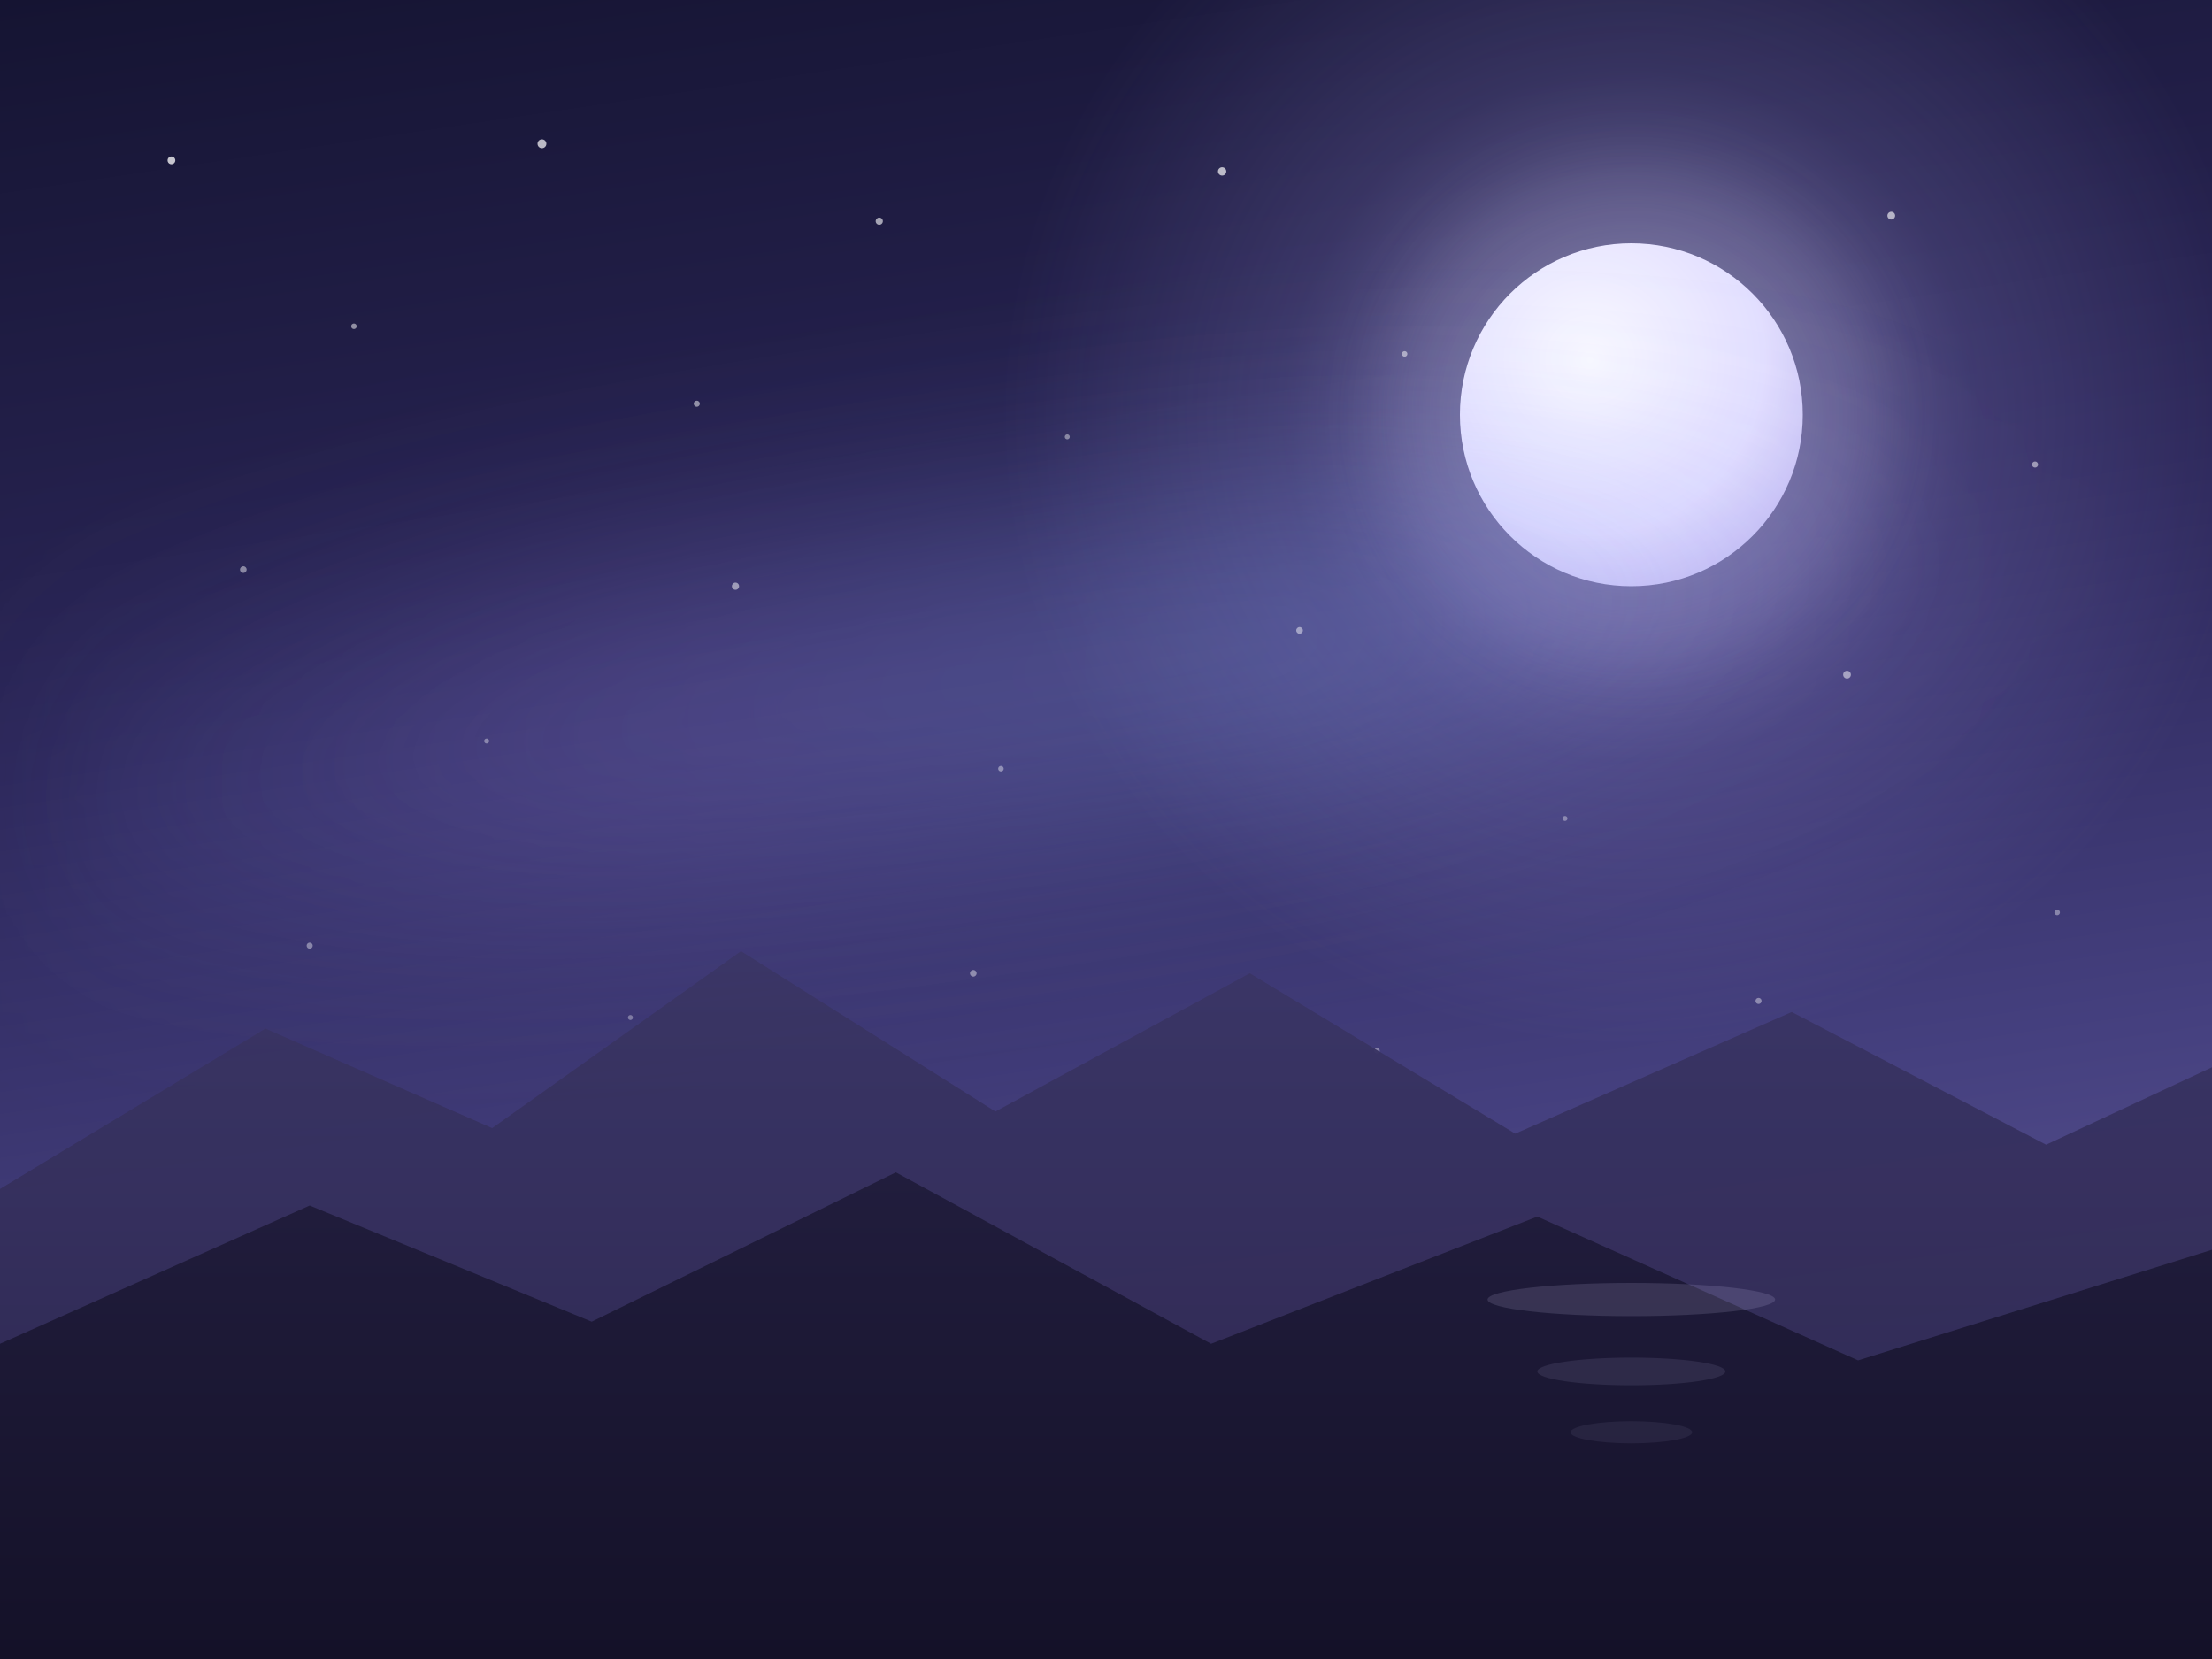
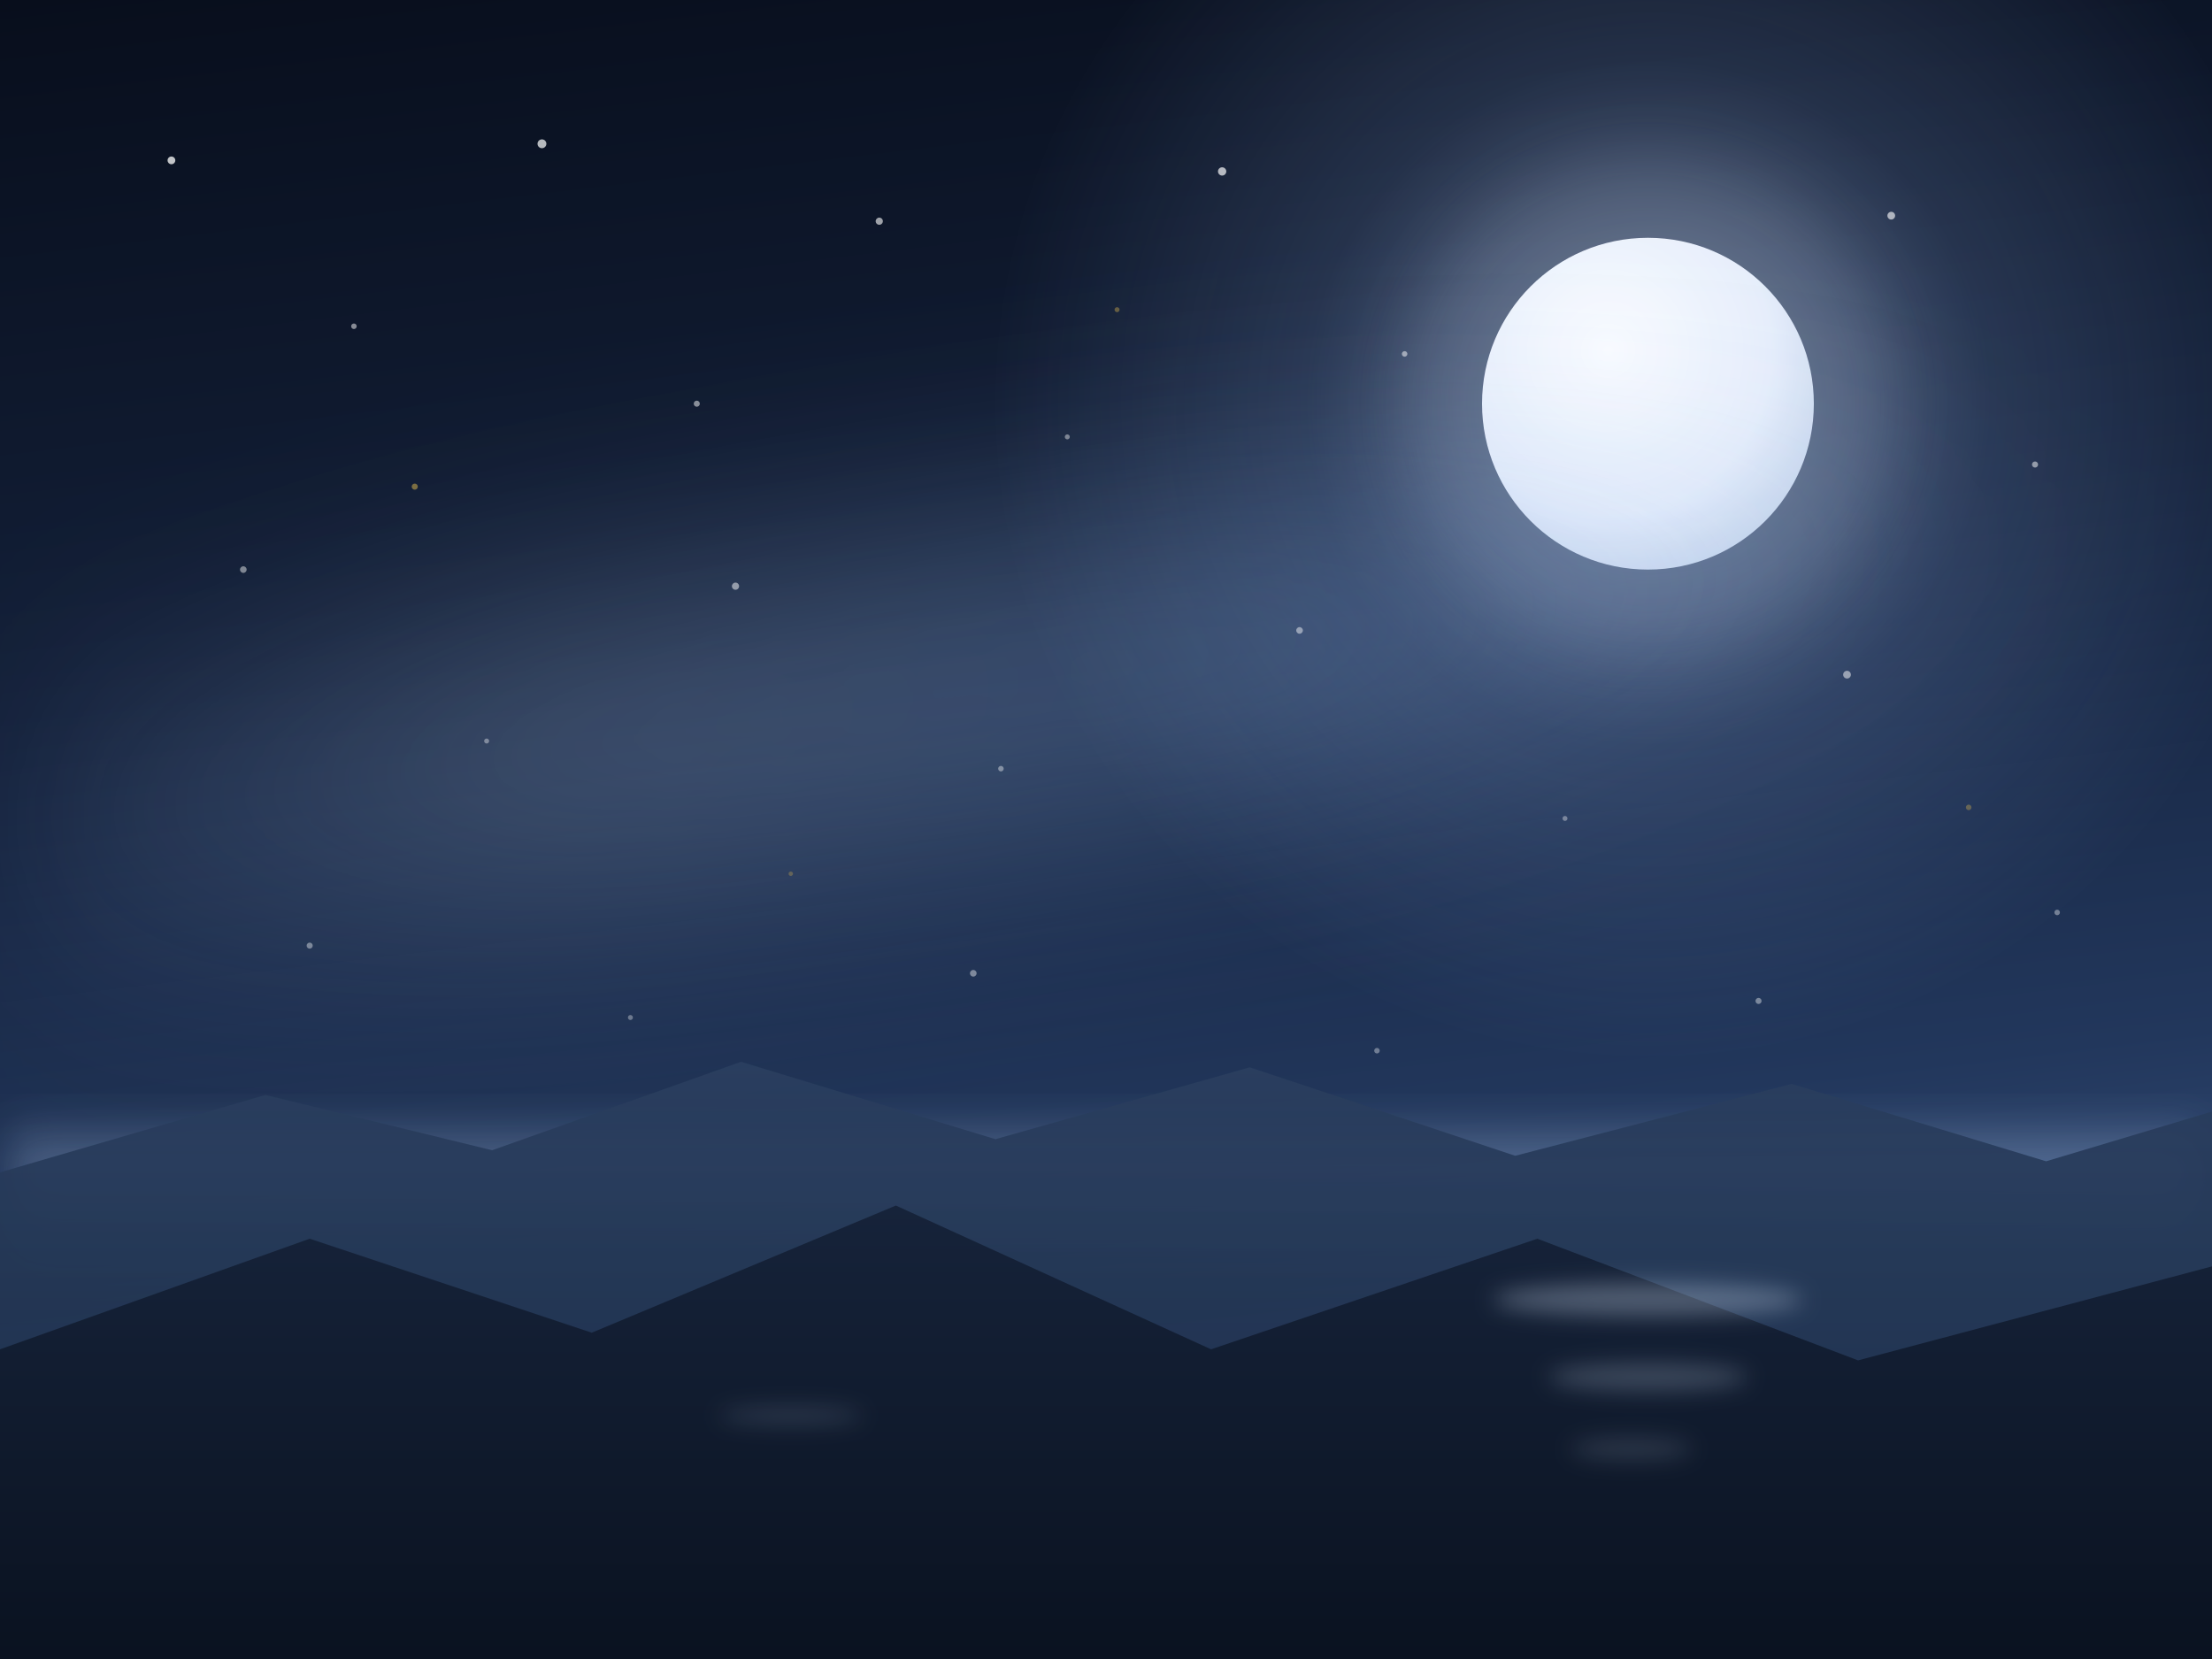
<svg xmlns="http://www.w3.org/2000/svg" viewBox="0 0 800 600" width="800" height="600" preserveAspectRatio="xMidYMid slice">
  <defs>
-     <linearGradient id="sky" x1="0" y1="0" x2="0.2" y2="1">
-       <stop offset="0%" stop-color="#151432" />
-       <stop offset="45%" stop-color="#2b2658" />
-       <stop offset="78%" stop-color="#45407f" />
-       <stop offset="100%" stop-color="#5a5490" />
+     <linearGradient id="sky" x1="0" y1="0" x2="0.16" y2="1">
+       <stop offset="0%" stop-color="#080e1c" />
+       <stop offset="42%" stop-color="#132039" />
+       <stop offset="76%" stop-color="#22375c" />
+       <stop offset="100%" stop-color="#3b5683" />
    </linearGradient>
    <radialGradient id="halo" cx="0.5" cy="0.5" r="0.5">
-       <stop offset="0%" stop-color="#f2f0ff" stop-opacity="0.55" />
-       <stop offset="55%" stop-color="#b9b0ff" stop-opacity="0.16" />
-       <stop offset="100%" stop-color="#b9b0ff" stop-opacity="0" />
+       <stop offset="0%" stop-color="#eaf2ff" stop-opacity="0.52" />
+       <stop offset="52%" stop-color="#a8c8ff" stop-opacity="0.15" />
+       <stop offset="100%" stop-color="#a8c8ff" stop-opacity="0" />
    </radialGradient>
    <radialGradient id="moon" cx="0.38" cy="0.34" r="0.72">
      <stop offset="0%" stop-color="#ffffff" />
-       <stop offset="70%" stop-color="#e6e2ff" />
-       <stop offset="100%" stop-color="#c9c2f2" />
+       <stop offset="68%" stop-color="#eaf0fb" />
+       <stop offset="100%" stop-color="#c8d6ea" />
    </radialGradient>
-     <linearGradient id="aurora" x1="0" y1="0" x2="1" y2="0">
-       <stop offset="0%" stop-color="#7e8ef0" stop-opacity="0" />
-       <stop offset="35%" stop-color="#9a8bf0" stop-opacity="0.30" />
-       <stop offset="68%" stop-color="#8ea6f7" stop-opacity="0.34" />
-       <stop offset="100%" stop-color="#8b7bff" stop-opacity="0" />
+     <linearGradient id="band" x1="0" y1="0" x2="1" y2="0">
+       <stop offset="0%" stop-color="#8fb6f0" stop-opacity="0" />
+       <stop offset="34%" stop-color="#b9d2f5" stop-opacity="0.26" />
+       <stop offset="66%" stop-color="#8fb6f0" stop-opacity="0.30" />
+       <stop offset="100%" stop-color="#8fb6f0" stop-opacity="0" />
    </linearGradient>
    <linearGradient id="hillFar" x1="0" y1="0" x2="0" y2="1">
-       <stop offset="0%" stop-color="#3b3566" />
-       <stop offset="100%" stop-color="#282349" />
+       <stop offset="0%" stop-color="#2a3f5f" />
+       <stop offset="100%" stop-color="#182741" />
    </linearGradient>
    <linearGradient id="hillNear" x1="0" y1="0" x2="0" y2="1">
-       <stop offset="0%" stop-color="#211d3d" />
-       <stop offset="100%" stop-color="#141128" />
+       <stop offset="0%" stop-color="#16233a" />
+       <stop offset="100%" stop-color="#0a1220" />
+     </linearGradient>
+     <linearGradient id="sea" x1="0" y1="0" x2="0" y2="1">
+       <stop offset="0%" stop-color="#cfe3ff" stop-opacity="0.55" />
+       <stop offset="45%" stop-color="#8fb6f0" stop-opacity="0.18" />
+       <stop offset="100%" stop-color="#8fb6f0" stop-opacity="0" />
    </linearGradient>
    <filter id="blur40" x="-40%" y="-40%" width="180%" height="180%">
      <feGaussianBlur stdDeviation="40" />
    </filter>
    <filter id="blur10" x="-40%" y="-40%" width="180%" height="180%">
      <feGaussianBlur stdDeviation="10" />
    </filter>
+     <filter id="blur4" x="-40%" y="-40%" width="180%" height="180%">
+       <feGaussianBlur stdDeviation="4" />
+     </filter>
  </defs>
  <rect width="800" height="600" fill="url(#sky)" />
-   <circle cx="590" cy="150" r="230" fill="url(#halo)" />
-   <circle cx="590" cy="150" r="62" fill="url(#moon)" />
-   <circle cx="590" cy="150" r="92" fill="#cfc8ff" opacity="0.10" filter="url(#blur10)" />
+   <circle cx="596" cy="146" r="236" fill="url(#halo)" />
+   <circle cx="596" cy="146" r="60" fill="url(#moon)" />
+   <circle cx="596" cy="146" r="90" fill="#cfe0ff" opacity="0.10" filter="url(#blur10)" />
  <g filter="url(#blur40)">
-     <ellipse cx="330" cy="250" rx="420" ry="58" fill="url(#aurora)" transform="rotate(-8 330 250)" />
+     <ellipse cx="330" cy="252" rx="430" ry="56" fill="url(#band)" transform="rotate(-9 330 252)" />
  </g>
  <g fill="#ffffff">
    <circle cx="62" cy="58" r="1.4" opacity="0.75" />
    <circle cx="128" cy="118" r="1" opacity="0.5" />
    <circle cx="196" cy="52" r="1.6" opacity="0.7" />
    <circle cx="252" cy="146" r="1.1" opacity="0.5" />
    <circle cx="318" cy="80" r="1.3" opacity="0.6" />
    <circle cx="386" cy="158" r="0.9" opacity="0.42" />
    <circle cx="442" cy="62" r="1.5" opacity="0.68" />
    <circle cx="508" cy="128" r="1" opacity="0.5" />
    <circle cx="684" cy="78" r="1.4" opacity="0.62" />
    <circle cx="736" cy="168" r="1.1" opacity="0.5" />
    <circle cx="88" cy="206" r="1.2" opacity="0.45" />
    <circle cx="176" cy="268" r="0.9" opacity="0.38" />
    <circle cx="266" cy="212" r="1.3" opacity="0.5" />
    <circle cx="362" cy="278" r="1" opacity="0.4" />
    <circle cx="470" cy="228" r="1.2" opacity="0.46" />
    <circle cx="566" cy="296" r="0.9" opacity="0.36" />
    <circle cx="668" cy="244" r="1.4" opacity="0.5" />
    <circle cx="744" cy="330" r="1" opacity="0.38" />
    <circle cx="112" cy="342" r="1.1" opacity="0.4" />
    <circle cx="228" cy="368" r="0.9" opacity="0.34" />
    <circle cx="352" cy="352" r="1.2" opacity="0.42" />
    <circle cx="498" cy="380" r="1" opacity="0.36" />
    <circle cx="636" cy="362" r="1.1" opacity="0.4" />
  </g>
-   <path d="M0 430 L96 372 L178 408 L268 344 L360 402 L452 352 L548 410 L648 366 L740 414 L800 386 L800 600 L0 600 Z" fill="url(#hillFar)" opacity="0.95" />
-   <path d="M0 486 L112 436 L214 478 L324 424 L438 486 L556 440 L672 492 L800 452 L800 600 L0 600 Z" fill="url(#hillNear)" />
-   <g opacity="0.14">
-     <ellipse cx="590" cy="470" rx="52" ry="6" fill="#d8d3ff" />
-     <ellipse cx="590" cy="496" rx="34" ry="5" fill="#d8d3ff" opacity="0.7" />
-     <ellipse cx="590" cy="518" rx="22" ry="4" fill="#d8d3ff" opacity="0.5" />
+   <g fill="#e4bc4e">
+     <circle cx="150" cy="176" r="1.1" opacity="0.5" />
+     <circle cx="404" cy="112" r="0.9" opacity="0.38" />
+     <circle cx="712" cy="292" r="1" opacity="0.34" />
+     <circle cx="286" cy="316" r="0.8" opacity="0.3" />
+   </g>
+   <rect x="0" y="414" width="800" height="46" fill="url(#sea)" filter="url(#blur10)" opacity="0.9" />
+   <path d="M0 424 L96 396 L178 416 L268 384 L360 412 L452 386 L548 418 L648 392 L740 420 L800 402 L800 600 L0 600 Z" fill="url(#hillFar)" opacity="0.92" />
+   <path d="M0 488 L112 448 L214 482 L324 436 L438 488 L556 448 L672 492 L800 458 L800 600 L0 600 Z" fill="url(#hillNear)" />
+   <g opacity="0.30" filter="url(#blur4)">
+     <ellipse cx="596" cy="470" rx="56" ry="6" fill="#dcebff" />
+     <ellipse cx="596" cy="498" rx="36" ry="5" fill="#dcebff" opacity="0.7" />
+     <ellipse cx="590" cy="524" rx="22" ry="4" fill="#dcebff" opacity="0.45" />
+     <ellipse cx="286" cy="512" rx="26" ry="3" fill="#cfe3ff" opacity="0.5" />
  </g>
</svg>
